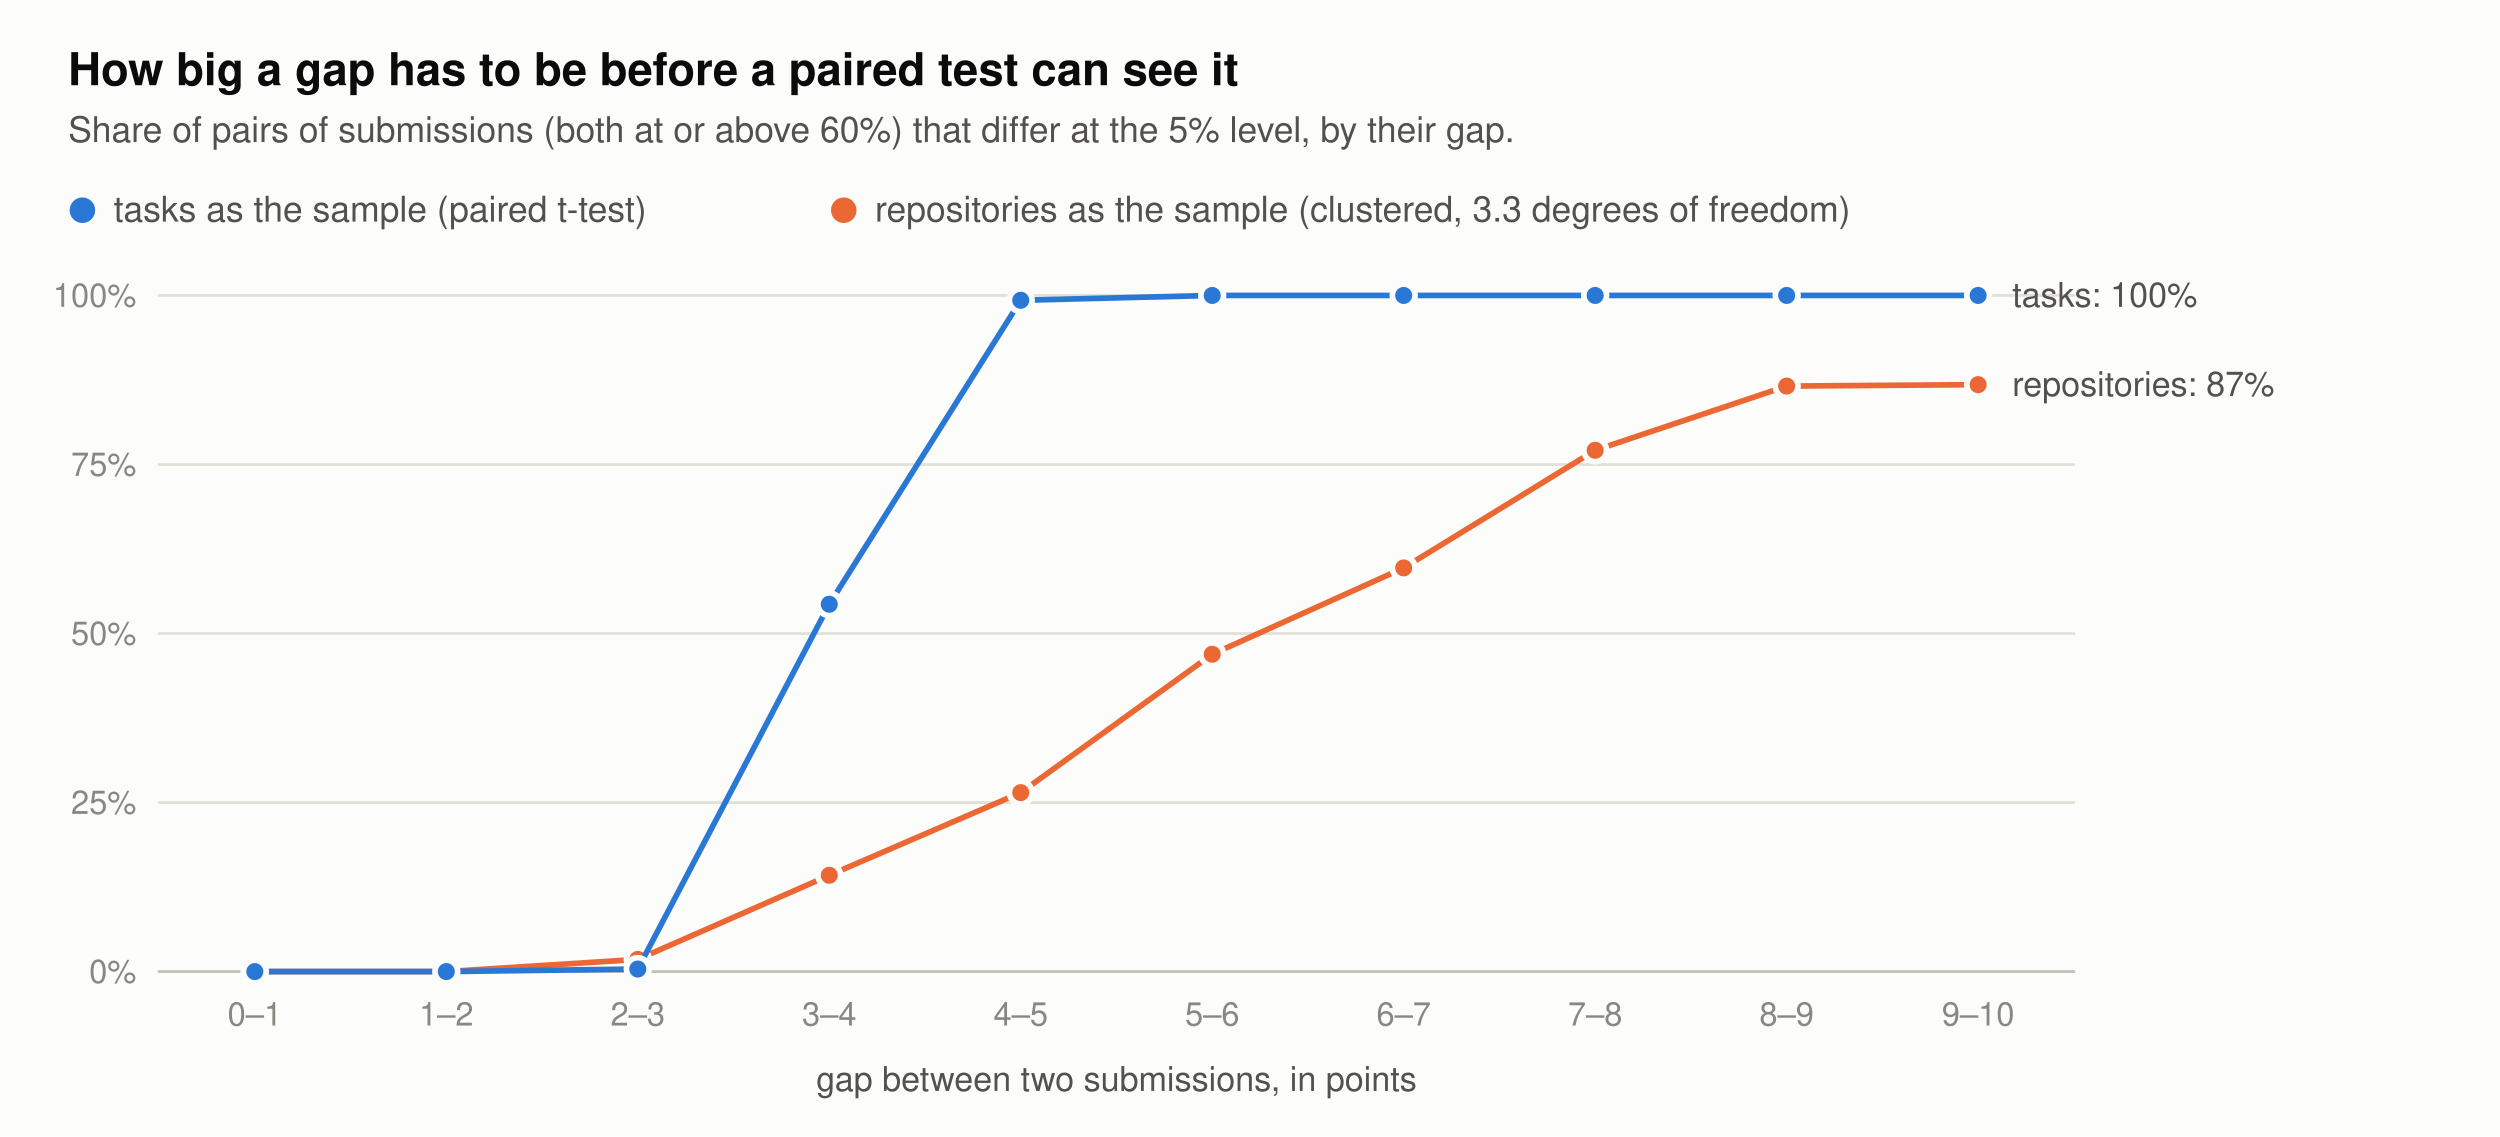
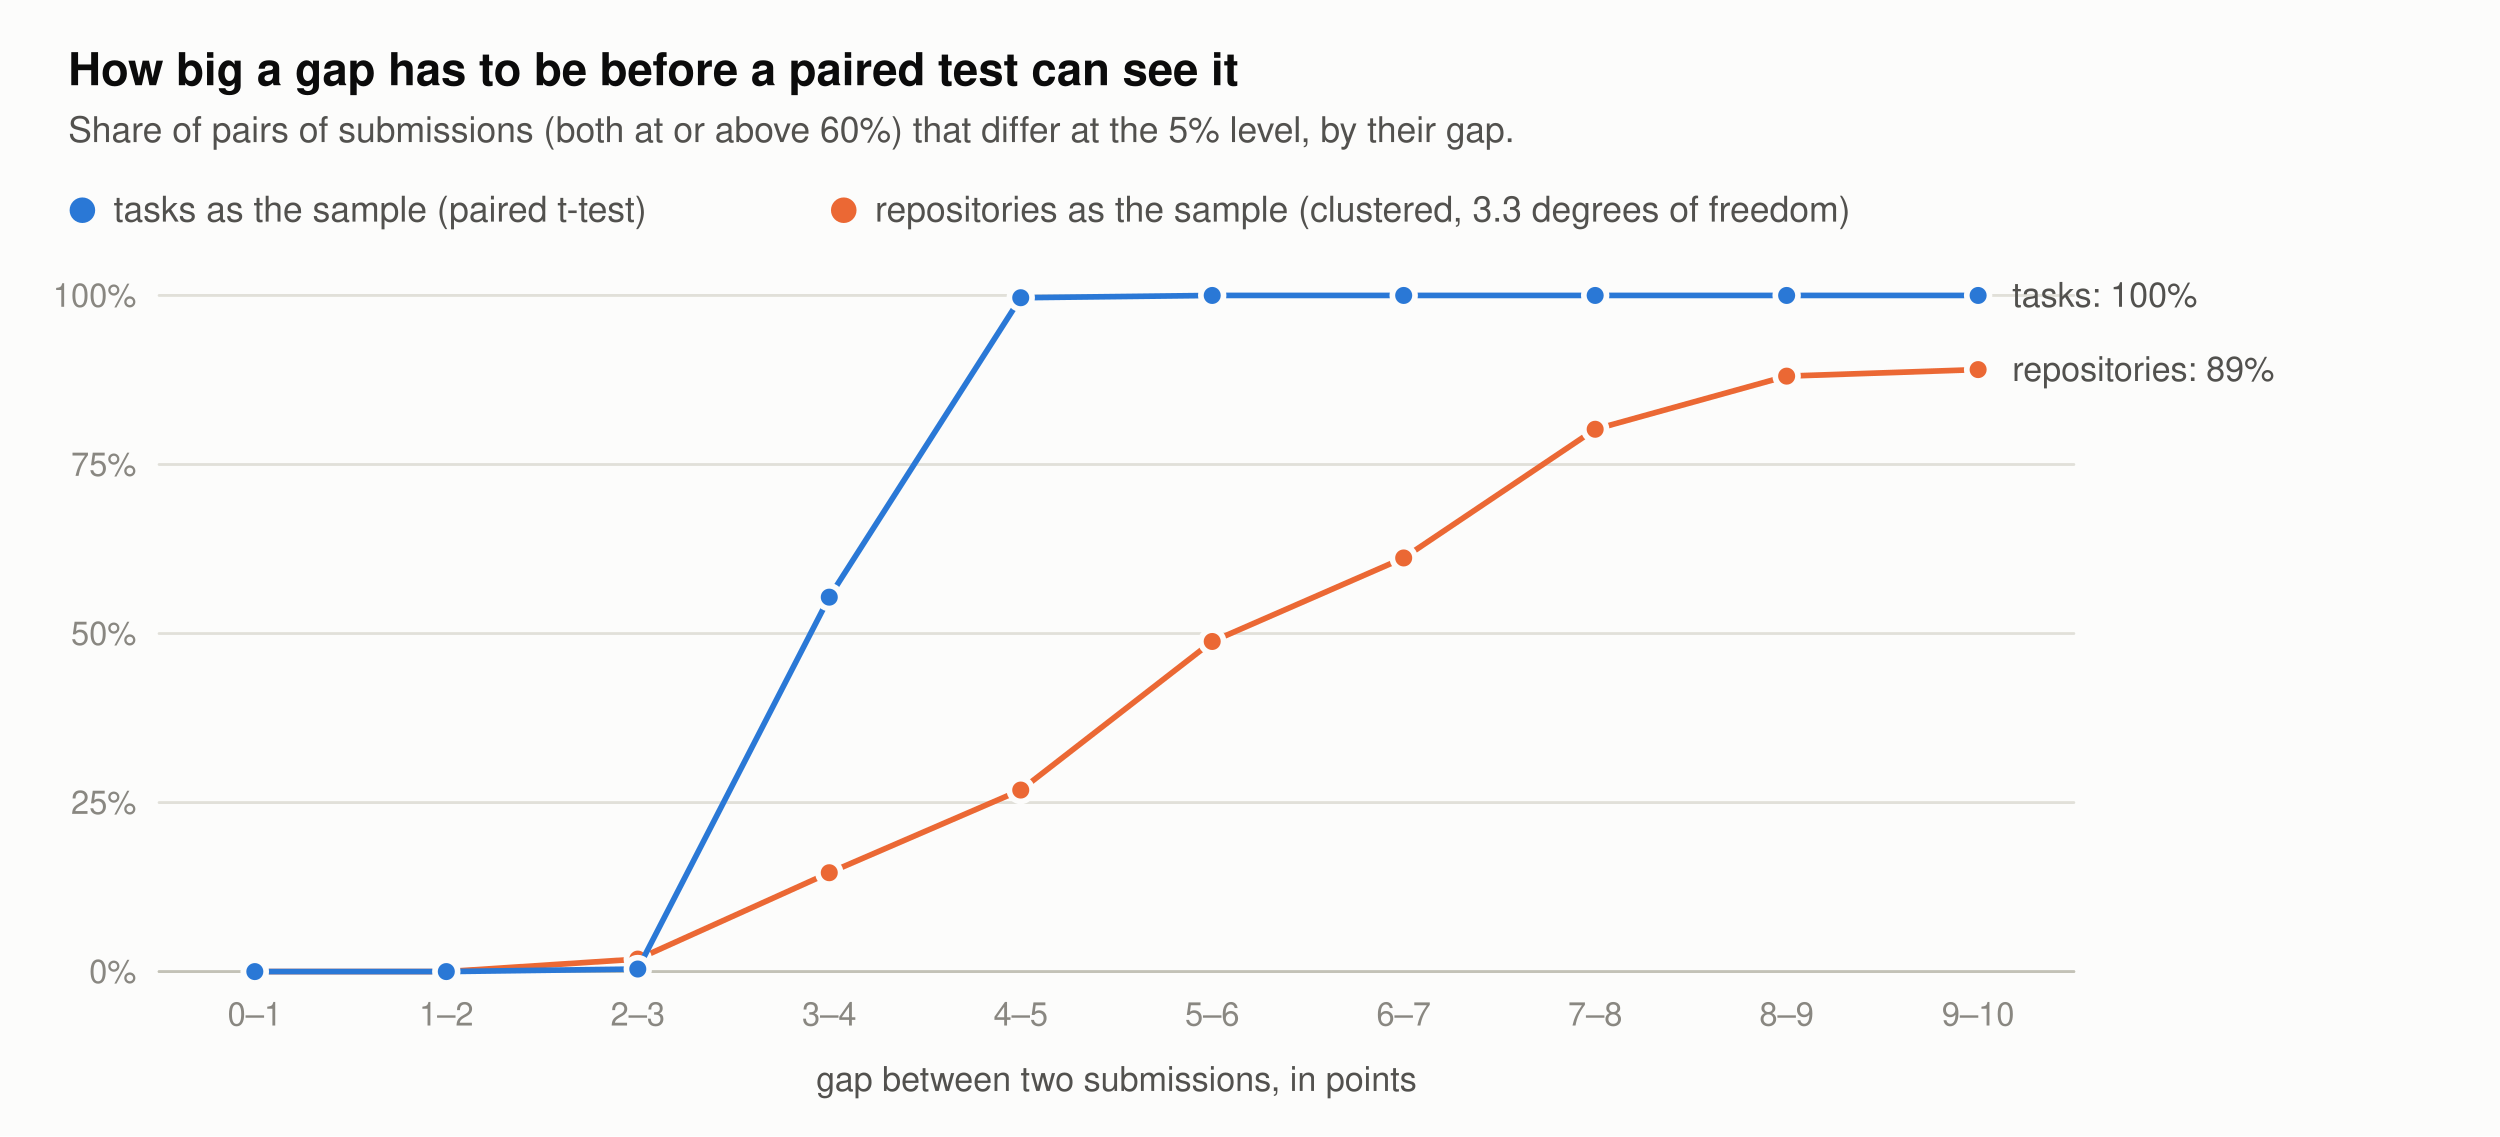
<svg xmlns="http://www.w3.org/2000/svg" viewBox="0 0 880 400" width="880" height="400" role="img" font-family="system-ui, -apple-system, 'Segoe UI', Helvetica, Arial, sans-serif">
  <rect width="880" height="400" fill="#fcfcfb" />
  <text x="24.0" y="30.0" font-size="16" font-weight="600" fill="#0b0b0b" text-anchor="start">How big a gap has to be before a paired test can see it</text>
  <text x="24.0" y="50.0" font-size="12.5" font-weight="400" fill="#52514e" text-anchor="start">Share of pairs of submissions (both at or above 60%) that differ at the 5% level, by their gap.</text>
  <circle cx="29.0" cy="74.0" r="4.5" fill="#2a78d6" />
  <text x="40.0" y="78.0" font-size="12.5" font-weight="400" fill="#52514e" text-anchor="start">tasks as the sample (paired t-test)</text>
  <circle cx="297.0" cy="74.0" r="4.5" fill="#eb6834" />
  <text x="308.0" y="78.0" font-size="12.5" font-weight="400" fill="#52514e" text-anchor="start">repositories as the sample (clustered, 3.3 degrees of freedom)</text>
  <line x1="56.0" y1="342.0" x2="730.0" y2="342.0" stroke="#e1e0d9" stroke-width="1" stroke-linecap="round" />
  <text x="48.0" y="346.0" font-size="11.5" font-weight="400" fill="#898781" text-anchor="end" font-variant-numeric="tabular-nums">0%</text>
  <line x1="56.0" y1="282.5" x2="730.0" y2="282.5" stroke="#e1e0d9" stroke-width="1" stroke-linecap="round" />
  <text x="48.0" y="286.5" font-size="11.5" font-weight="400" fill="#898781" text-anchor="end" font-variant-numeric="tabular-nums">25%</text>
  <line x1="56.0" y1="223.0" x2="730.0" y2="223.0" stroke="#e1e0d9" stroke-width="1" stroke-linecap="round" />
  <text x="48.0" y="227.0" font-size="11.5" font-weight="400" fill="#898781" text-anchor="end" font-variant-numeric="tabular-nums">50%</text>
  <line x1="56.0" y1="163.5" x2="730.0" y2="163.5" stroke="#e1e0d9" stroke-width="1" stroke-linecap="round" />
  <text x="48.0" y="167.5" font-size="11.5" font-weight="400" fill="#898781" text-anchor="end" font-variant-numeric="tabular-nums">75%</text>
  <line x1="56.0" y1="104.0" x2="730.0" y2="104.0" stroke="#e1e0d9" stroke-width="1" stroke-linecap="round" />
  <text x="48.0" y="108.0" font-size="11.5" font-weight="400" fill="#898781" text-anchor="end" font-variant-numeric="tabular-nums">100%</text>
  <line x1="56.0" y1="342.0" x2="730.0" y2="342.0" stroke="#c3c2b7" stroke-width="1" stroke-linecap="round" />
  <text x="89.7" y="361.0" font-size="11.5" font-weight="400" fill="#898781" text-anchor="middle">0–1</text>
  <text x="157.1" y="361.0" font-size="11.5" font-weight="400" fill="#898781" text-anchor="middle">1–2</text>
  <text x="224.5" y="361.0" font-size="11.5" font-weight="400" fill="#898781" text-anchor="middle">2–3</text>
  <text x="291.9" y="361.0" font-size="11.5" font-weight="400" fill="#898781" text-anchor="middle">3–4</text>
  <text x="359.3" y="361.0" font-size="11.5" font-weight="400" fill="#898781" text-anchor="middle">4–5</text>
  <text x="426.7" y="361.0" font-size="11.5" font-weight="400" fill="#898781" text-anchor="middle">5–6</text>
  <text x="494.1" y="361.0" font-size="11.5" font-weight="400" fill="#898781" text-anchor="middle">6–7</text>
  <text x="561.5" y="361.0" font-size="11.5" font-weight="400" fill="#898781" text-anchor="middle">7–8</text>
  <text x="628.9" y="361.0" font-size="11.5" font-weight="400" fill="#898781" text-anchor="middle">8–9</text>
  <text x="696.3" y="361.0" font-size="11.5" font-weight="400" fill="#898781" text-anchor="middle">9–10</text>
  <text x="393.0" y="384.0" font-size="12" font-weight="400" fill="#52514e" text-anchor="middle">gap between two submissions, in points</text>
-   <path d="M89.7,342.0 L157.1,342.0 L224.5,337.7 L291.9,308.1 L359.3,279.0 L426.7,230.3 L494.1,199.9 L561.5,158.5 L628.9,135.9 L696.3,135.4" fill="none" stroke="#eb6834" stroke-width="2" stroke-linejoin="round" stroke-linecap="round" />
+   <path d="M89.7,342.0 L157.1,342.0 L224.5,337.6 L291.9,307.2 L359.3,278.1 L426.7,225.8 L494.1,196.4 L561.5,151.1 L628.9,132.4 L696.3,130.1" fill="none" stroke="#eb6834" stroke-width="2" stroke-linejoin="round" stroke-linecap="round" />
  <circle cx="89.7" cy="342.0" r="4" fill="#eb6834" stroke="#fcfcfb" stroke-width="2" />
  <circle cx="157.1" cy="342.0" r="4" fill="#eb6834" stroke="#fcfcfb" stroke-width="2" />
-   <circle cx="224.5" cy="337.7" r="4" fill="#eb6834" stroke="#fcfcfb" stroke-width="2" />
-   <circle cx="291.9" cy="308.1" r="4" fill="#eb6834" stroke="#fcfcfb" stroke-width="2" />
-   <circle cx="359.3" cy="279.0" r="4" fill="#eb6834" stroke="#fcfcfb" stroke-width="2" />
-   <circle cx="426.7" cy="230.3" r="4" fill="#eb6834" stroke="#fcfcfb" stroke-width="2" />
-   <circle cx="494.1" cy="199.9" r="4" fill="#eb6834" stroke="#fcfcfb" stroke-width="2" />
-   <circle cx="561.5" cy="158.5" r="4" fill="#eb6834" stroke="#fcfcfb" stroke-width="2" />
-   <circle cx="628.9" cy="135.9" r="4" fill="#eb6834" stroke="#fcfcfb" stroke-width="2" />
-   <circle cx="696.3" cy="135.4" r="4" fill="#eb6834" stroke="#fcfcfb" stroke-width="2" />
-   <text x="708.3" y="139.4" font-size="12" font-weight="400" fill="#52514e" text-anchor="start">repositories: 87%</text>
-   <path d="M89.7,342.0 L157.1,342.0 L224.5,341.1 L291.9,212.7 L359.3,105.7 L426.7,104.0 L494.1,104.0 L561.5,104.0 L628.9,104.0 L696.3,104.0" fill="none" stroke="#2a78d6" stroke-width="2" stroke-linejoin="round" stroke-linecap="round" />
+   <circle cx="224.5" cy="337.6" r="4" fill="#eb6834" stroke="#fcfcfb" stroke-width="2" />
+   <circle cx="291.9" cy="307.2" r="4" fill="#eb6834" stroke="#fcfcfb" stroke-width="2" />
+   <circle cx="359.3" cy="278.1" r="4" fill="#eb6834" stroke="#fcfcfb" stroke-width="2" />
+   <circle cx="426.7" cy="225.8" r="4" fill="#eb6834" stroke="#fcfcfb" stroke-width="2" />
+   <circle cx="494.1" cy="196.4" r="4" fill="#eb6834" stroke="#fcfcfb" stroke-width="2" />
+   <circle cx="561.5" cy="151.1" r="4" fill="#eb6834" stroke="#fcfcfb" stroke-width="2" />
+   <circle cx="628.9" cy="132.4" r="4" fill="#eb6834" stroke="#fcfcfb" stroke-width="2" />
+   <circle cx="696.3" cy="130.1" r="4" fill="#eb6834" stroke="#fcfcfb" stroke-width="2" />
+   <text x="708.3" y="134.1" font-size="12" font-weight="400" fill="#52514e" text-anchor="start">repositories: 89%</text>
+   <path d="M89.7,342.0 L157.1,342.0 L224.5,341.1 L291.9,210.2 L359.3,104.8 L426.7,104.0 L494.1,104.0 L561.5,104.0 L628.9,104.0 L696.3,104.0" fill="none" stroke="#2a78d6" stroke-width="2" stroke-linejoin="round" stroke-linecap="round" />
  <circle cx="89.7" cy="342.0" r="4" fill="#2a78d6" stroke="#fcfcfb" stroke-width="2" />
  <circle cx="157.1" cy="342.0" r="4" fill="#2a78d6" stroke="#fcfcfb" stroke-width="2" />
  <circle cx="224.5" cy="341.1" r="4" fill="#2a78d6" stroke="#fcfcfb" stroke-width="2" />
-   <circle cx="291.9" cy="212.7" r="4" fill="#2a78d6" stroke="#fcfcfb" stroke-width="2" />
-   <circle cx="359.3" cy="105.7" r="4" fill="#2a78d6" stroke="#fcfcfb" stroke-width="2" />
+   <circle cx="291.9" cy="210.2" r="4" fill="#2a78d6" stroke="#fcfcfb" stroke-width="2" />
+   <circle cx="359.3" cy="104.8" r="4" fill="#2a78d6" stroke="#fcfcfb" stroke-width="2" />
  <circle cx="426.7" cy="104.0" r="4" fill="#2a78d6" stroke="#fcfcfb" stroke-width="2" />
  <circle cx="494.1" cy="104.0" r="4" fill="#2a78d6" stroke="#fcfcfb" stroke-width="2" />
  <circle cx="561.5" cy="104.0" r="4" fill="#2a78d6" stroke="#fcfcfb" stroke-width="2" />
  <circle cx="628.9" cy="104.0" r="4" fill="#2a78d6" stroke="#fcfcfb" stroke-width="2" />
  <circle cx="696.3" cy="104.0" r="4" fill="#2a78d6" stroke="#fcfcfb" stroke-width="2" />
  <text x="708.3" y="108.0" font-size="12" font-weight="400" fill="#52514e" text-anchor="start">tasks: 100%</text>
</svg>
